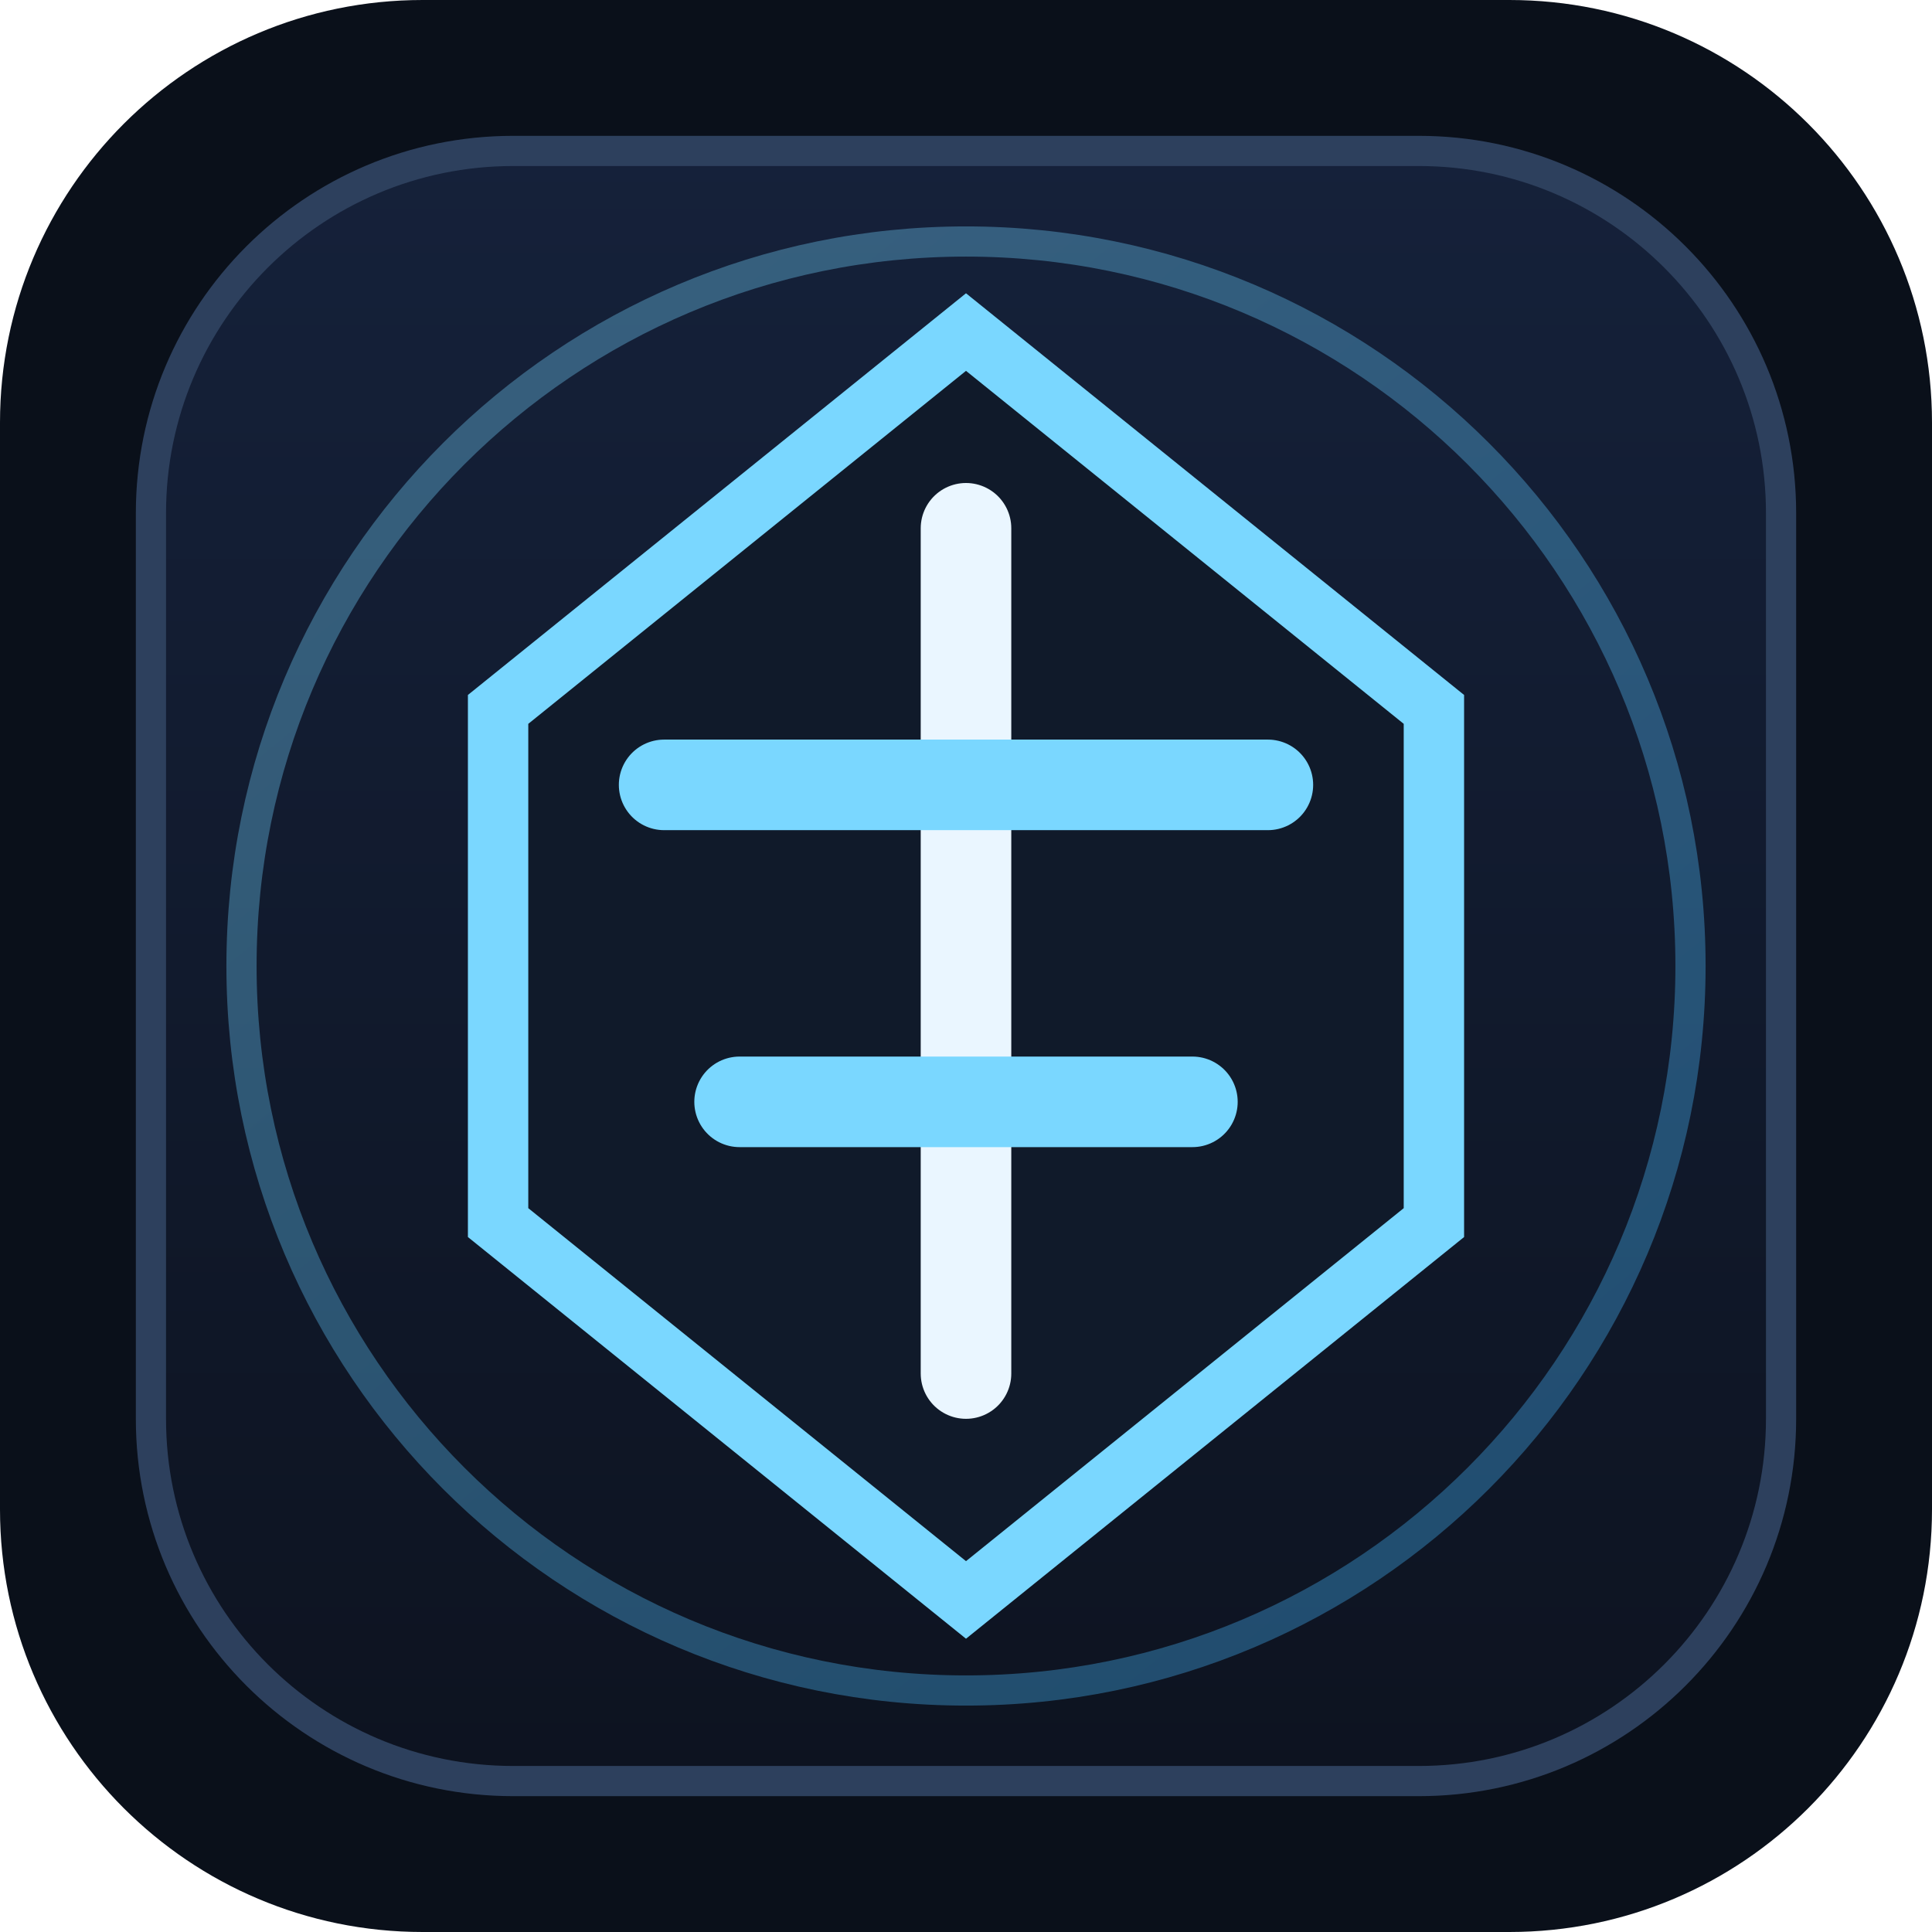
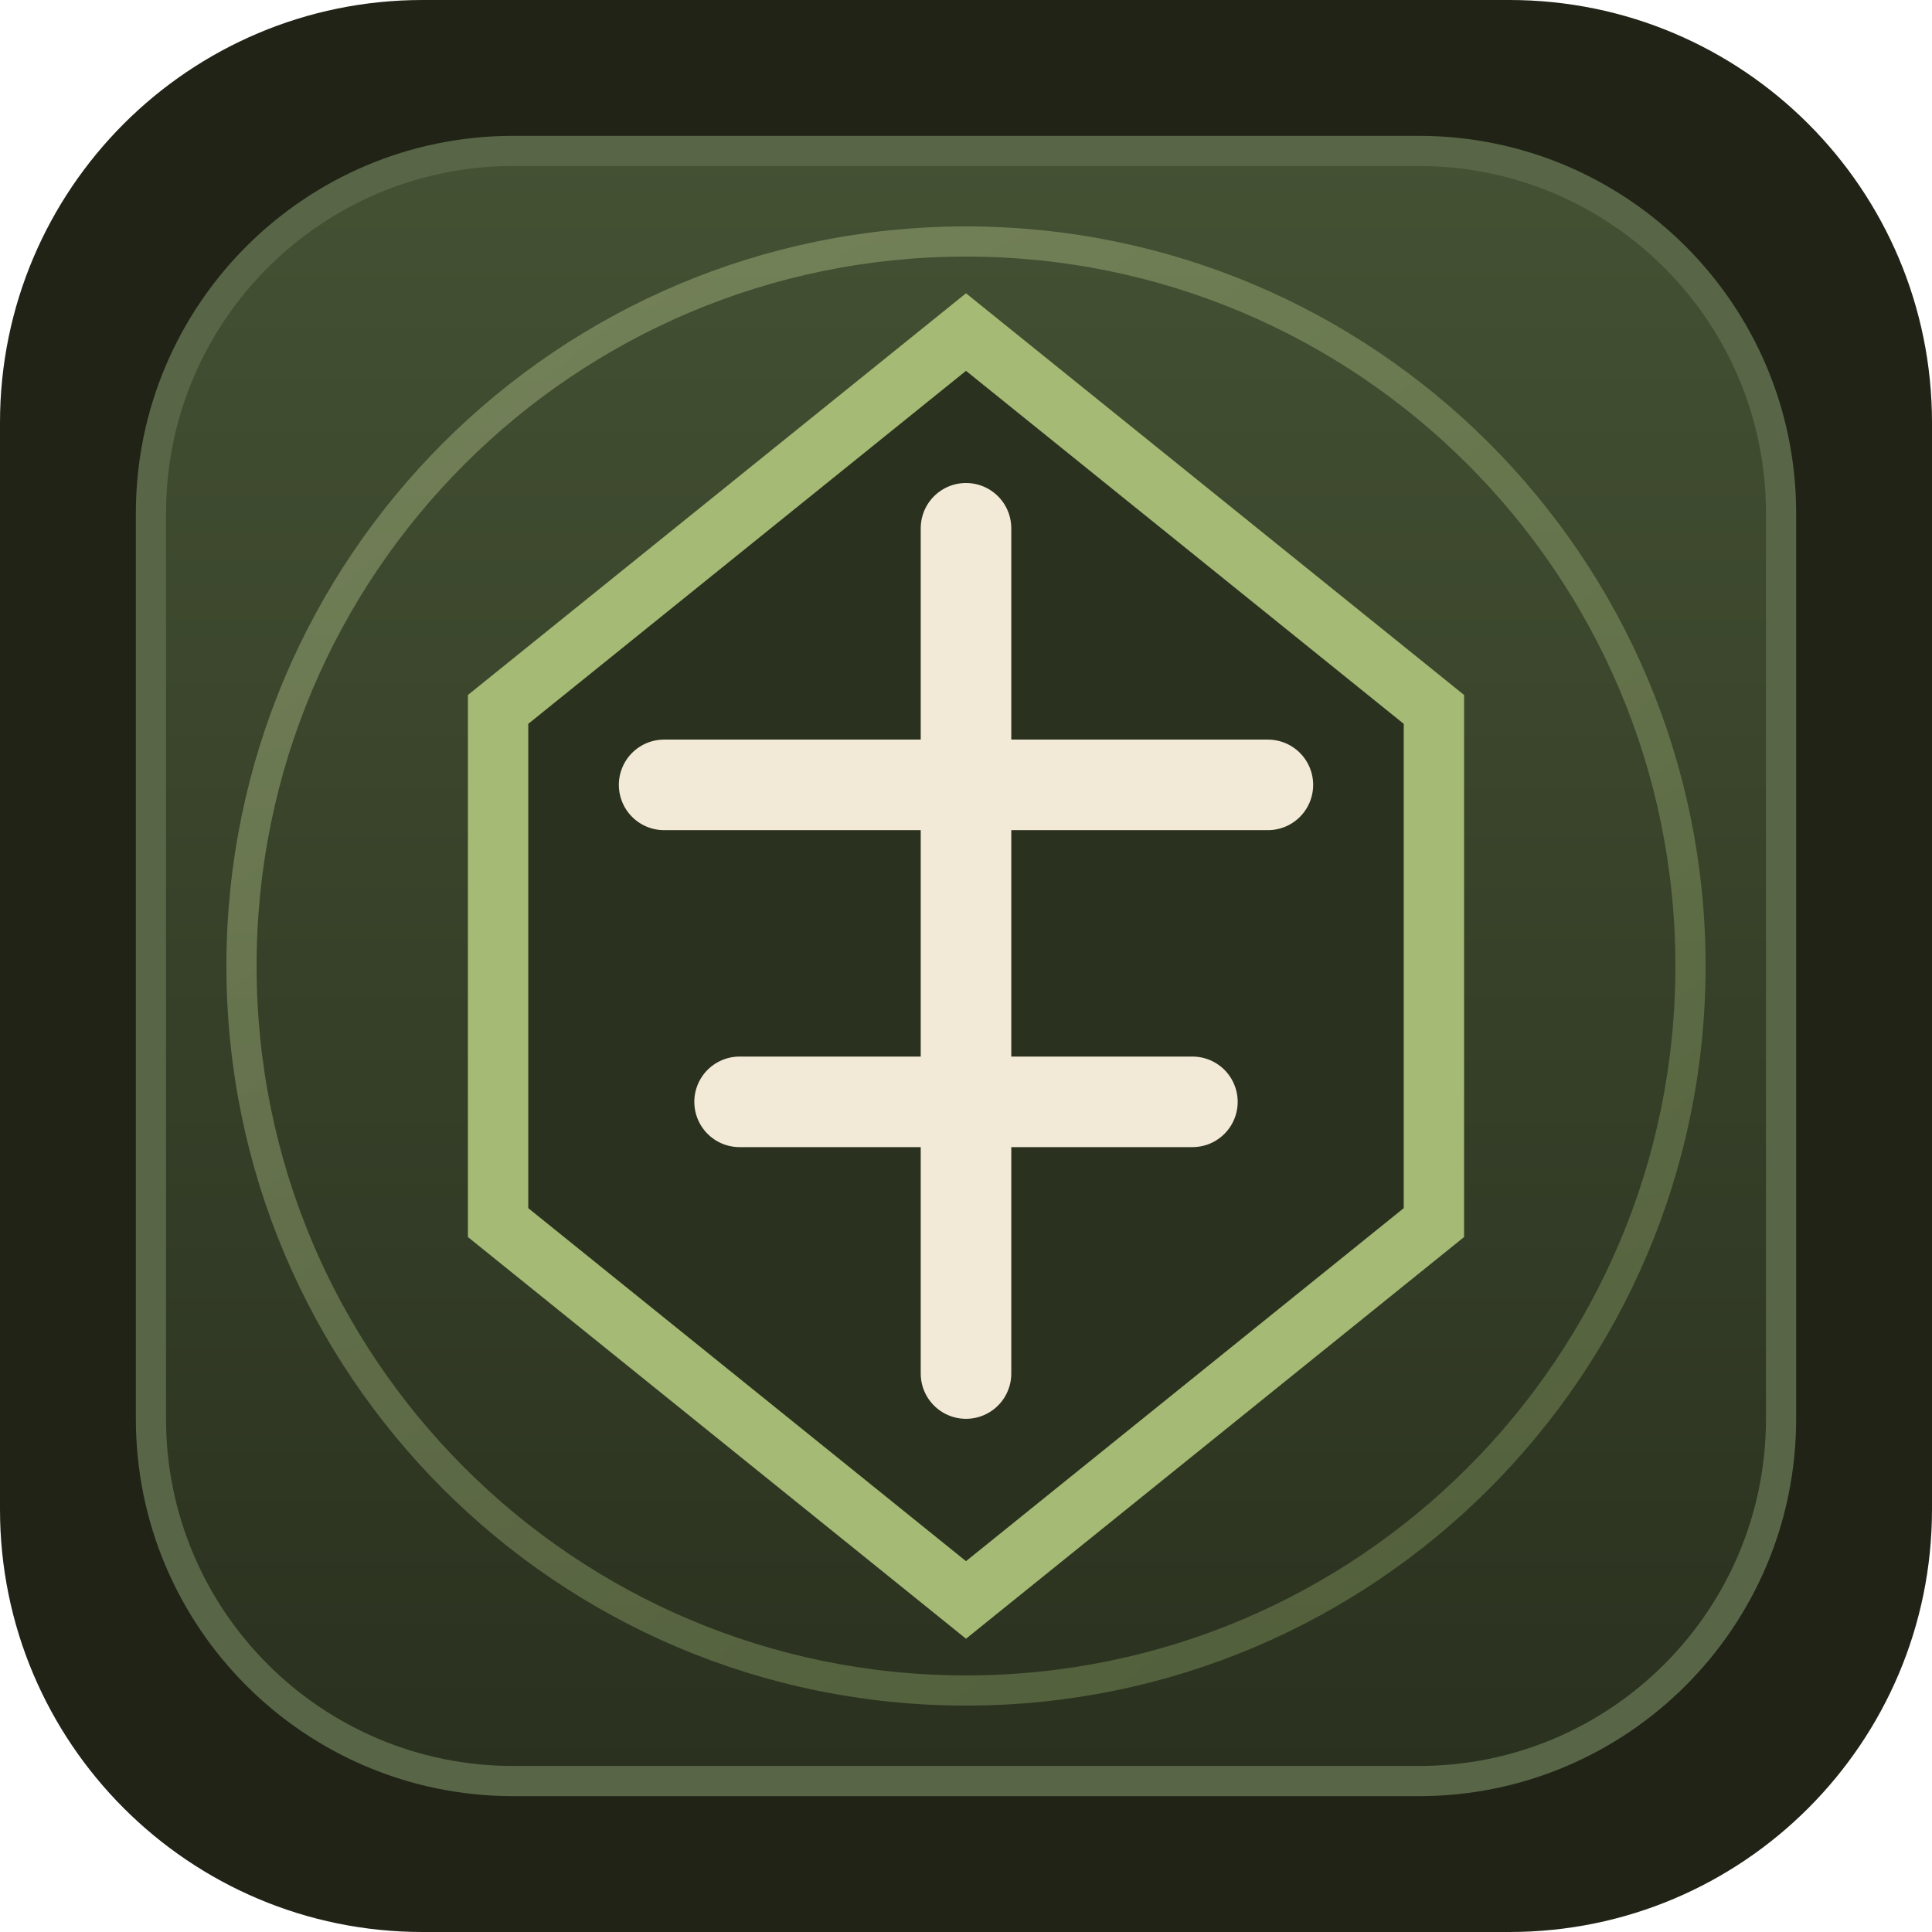
<svg xmlns="http://www.w3.org/2000/svg" width="128" height="128" viewBox="0 0 128 128" fill="none">
-   <rect width="128" height="128" rx="28" fill="#0A101A" />
-   <rect x="10" y="10" width="108" height="108" rx="24" fill="url(#paint0_linear)" stroke="#2D405D" stroke-width="2" />
-   <path d="M64 22L95 47V81L64 106L33 81V47L64 22Z" fill="#101A2A" stroke="#7AD7FF" stroke-width="4" />
-   <path d="M64 35V91" stroke="#EAF6FF" stroke-width="6" stroke-linecap="round" />
-   <path d="M44 52H84" stroke="#7AD7FF" stroke-width="6" stroke-linecap="round" />
-   <path d="M49 73H79" stroke="#7AD7FF" stroke-width="6" stroke-linecap="round" />
-   <circle cx="64" cy="64" r="48" stroke="url(#paint1_linear)" stroke-opacity="0.35" stroke-width="2" />
+   <rect width="128" height="128" rx="28" fill="#202316" />
+   <rect x="10" y="10" width="108" height="108" rx="24" fill="url(#paint0_linear)" stroke="#586546" stroke-width="2" />
+   <path d="M64 22L95 47V81L64 106L33 81V47L64 22Z" fill="#2A311F" stroke="#A5BA74" stroke-width="4" />
+   <path d="M64 35V91" stroke="#F2EAD7" stroke-width="6" stroke-linecap="round" />
+   <path d="M44 52H84" stroke="#F2EAD7" stroke-width="6" stroke-linecap="round" />
+   <path d="M49 73H79" stroke="#F2EAD7" stroke-width="6" stroke-linecap="round" />
+   <circle cx="64" cy="64" r="48" stroke="url(#paint1_linear)" stroke-opacity="0.38" stroke-width="2" />
  <defs>
    <linearGradient id="paint0_linear" x1="64" y1="10" x2="64" y2="118" gradientUnits="userSpaceOnUse">
-       <stop stop-color="#15213A" />
-       <stop offset="1" stop-color="#0D1320" />
+       <stop stop-color="#445133" />
+       <stop offset="1" stop-color="#2A311F" />
    </linearGradient>
    <linearGradient id="paint1_linear" x1="26" y1="22" x2="96" y2="108" gradientUnits="userSpaceOnUse">
-       <stop stop-color="#7AD7FF" />
-       <stop offset="1" stop-color="#42B5FF" />
+       <stop stop-color="#C4D599" />
+       <stop offset="1" stop-color="#8FA567" />
    </linearGradient>
  </defs>
</svg>
